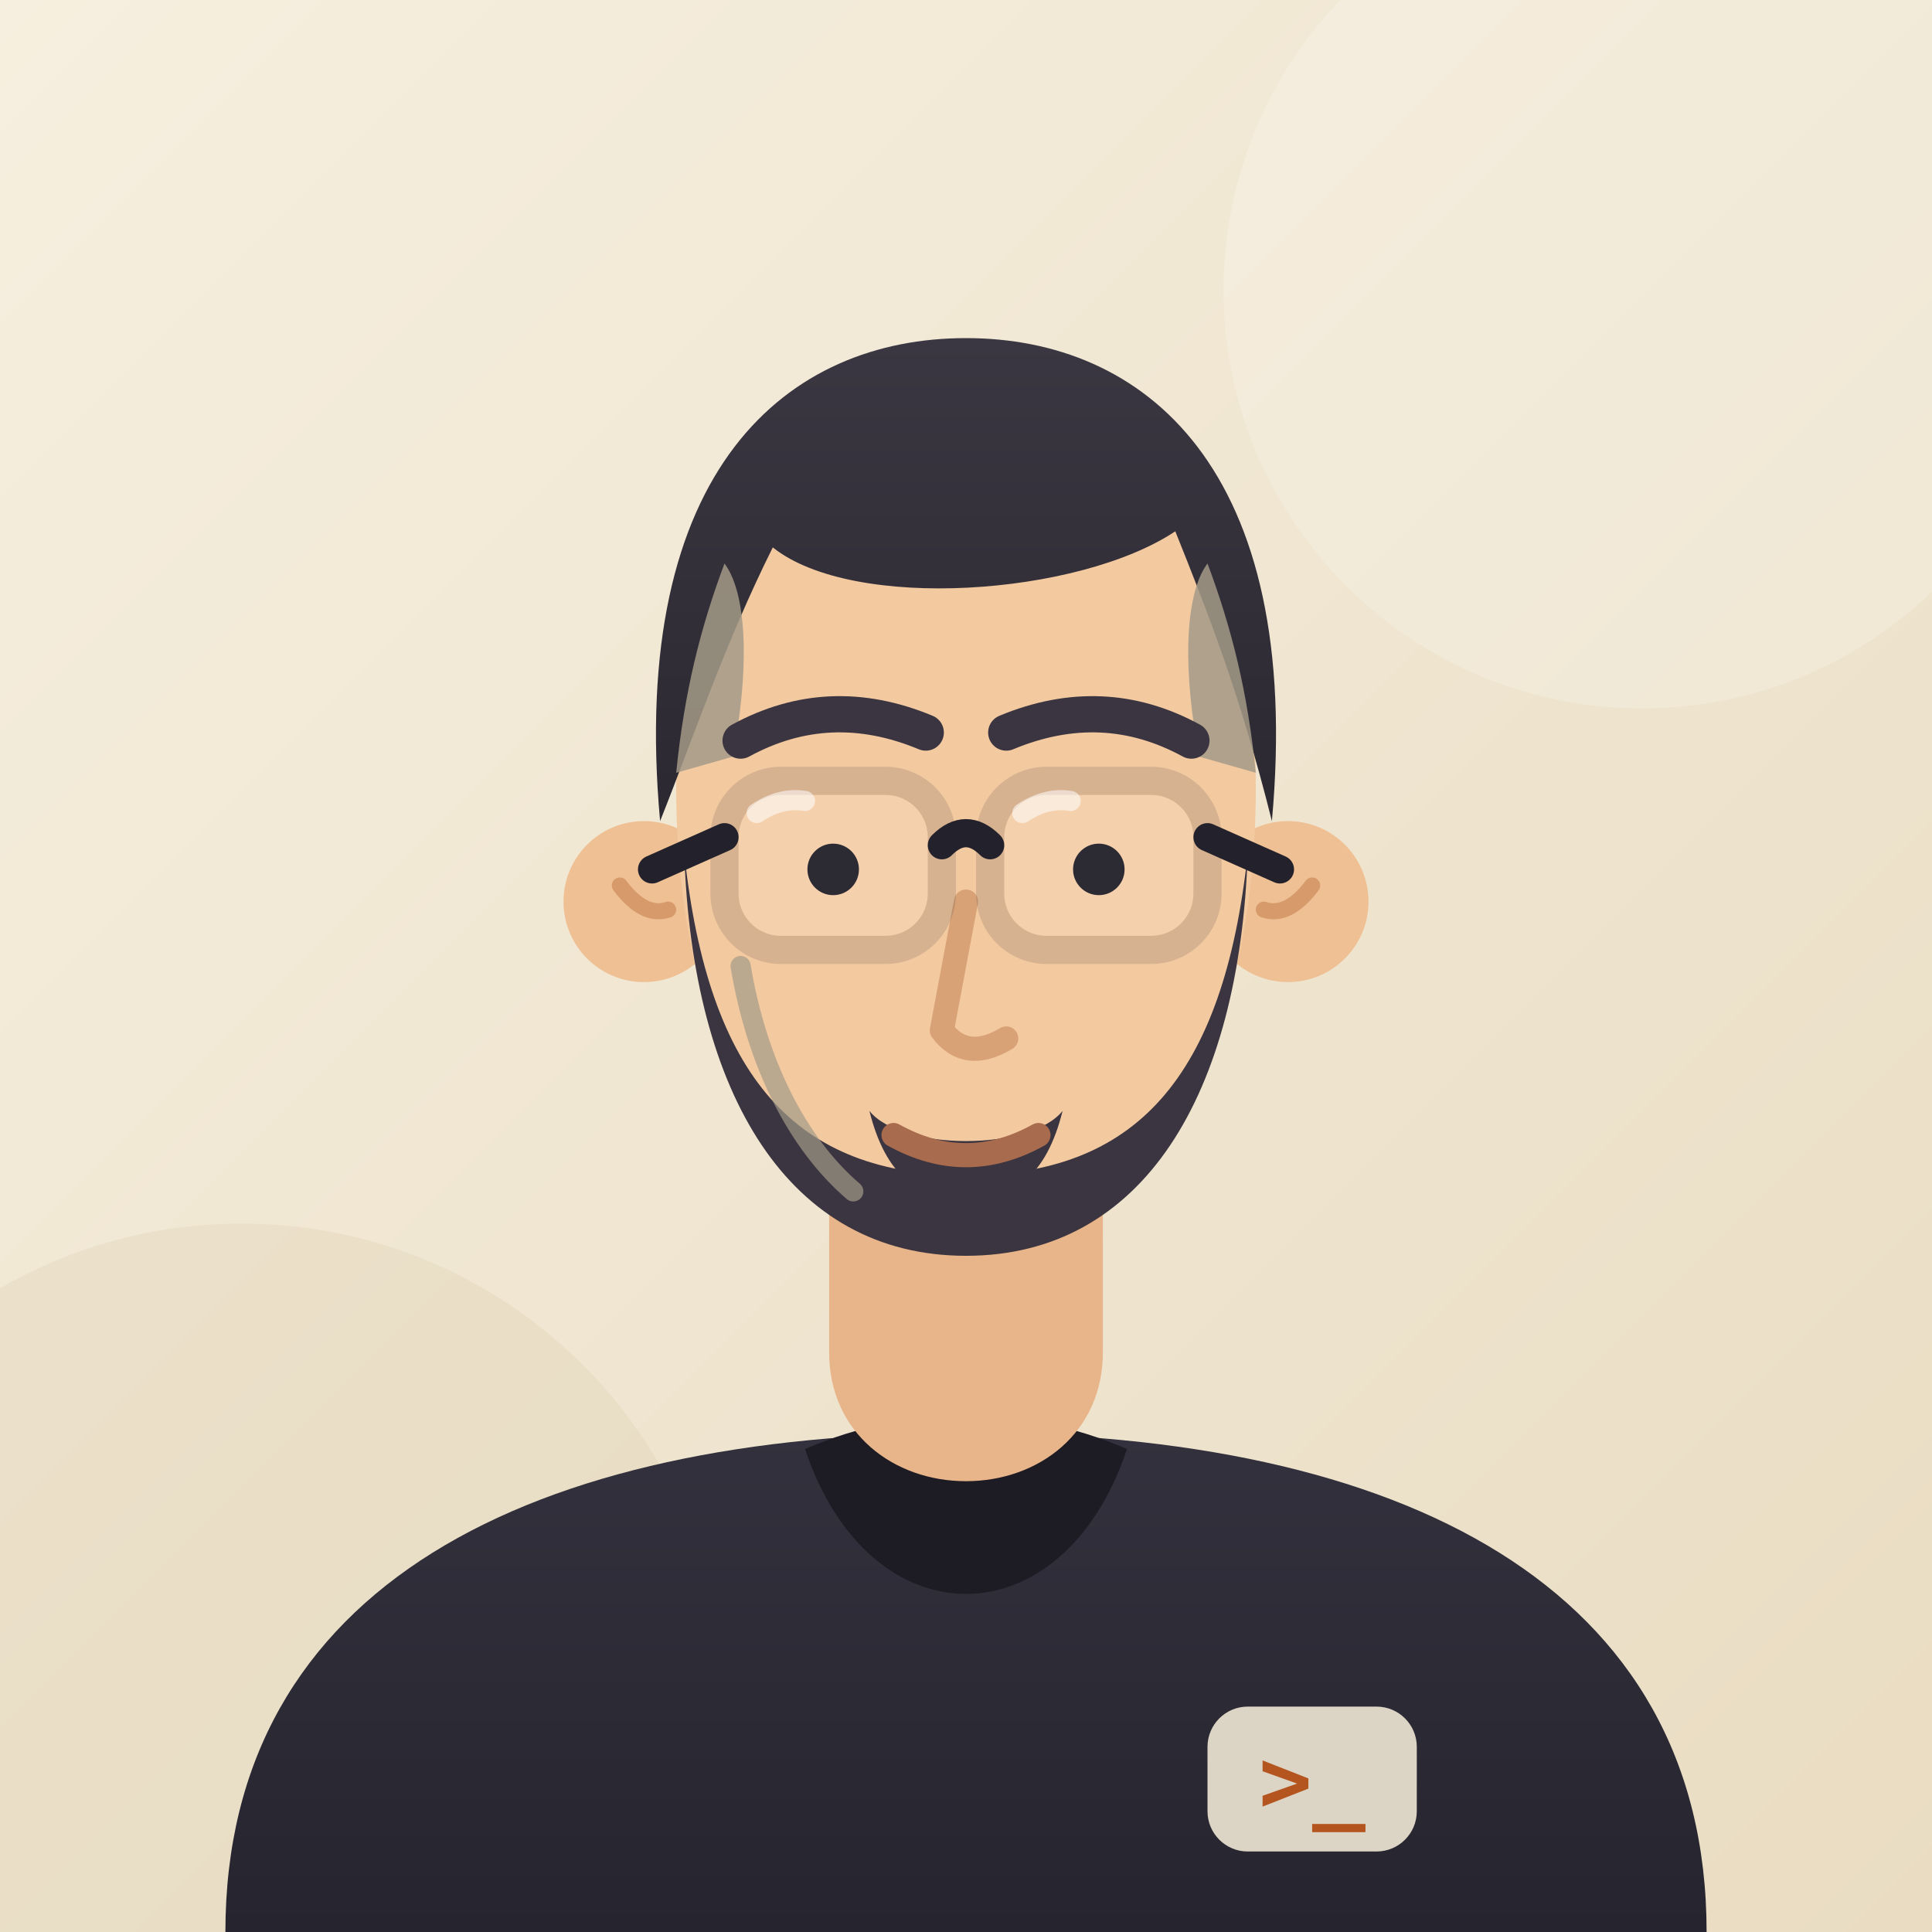
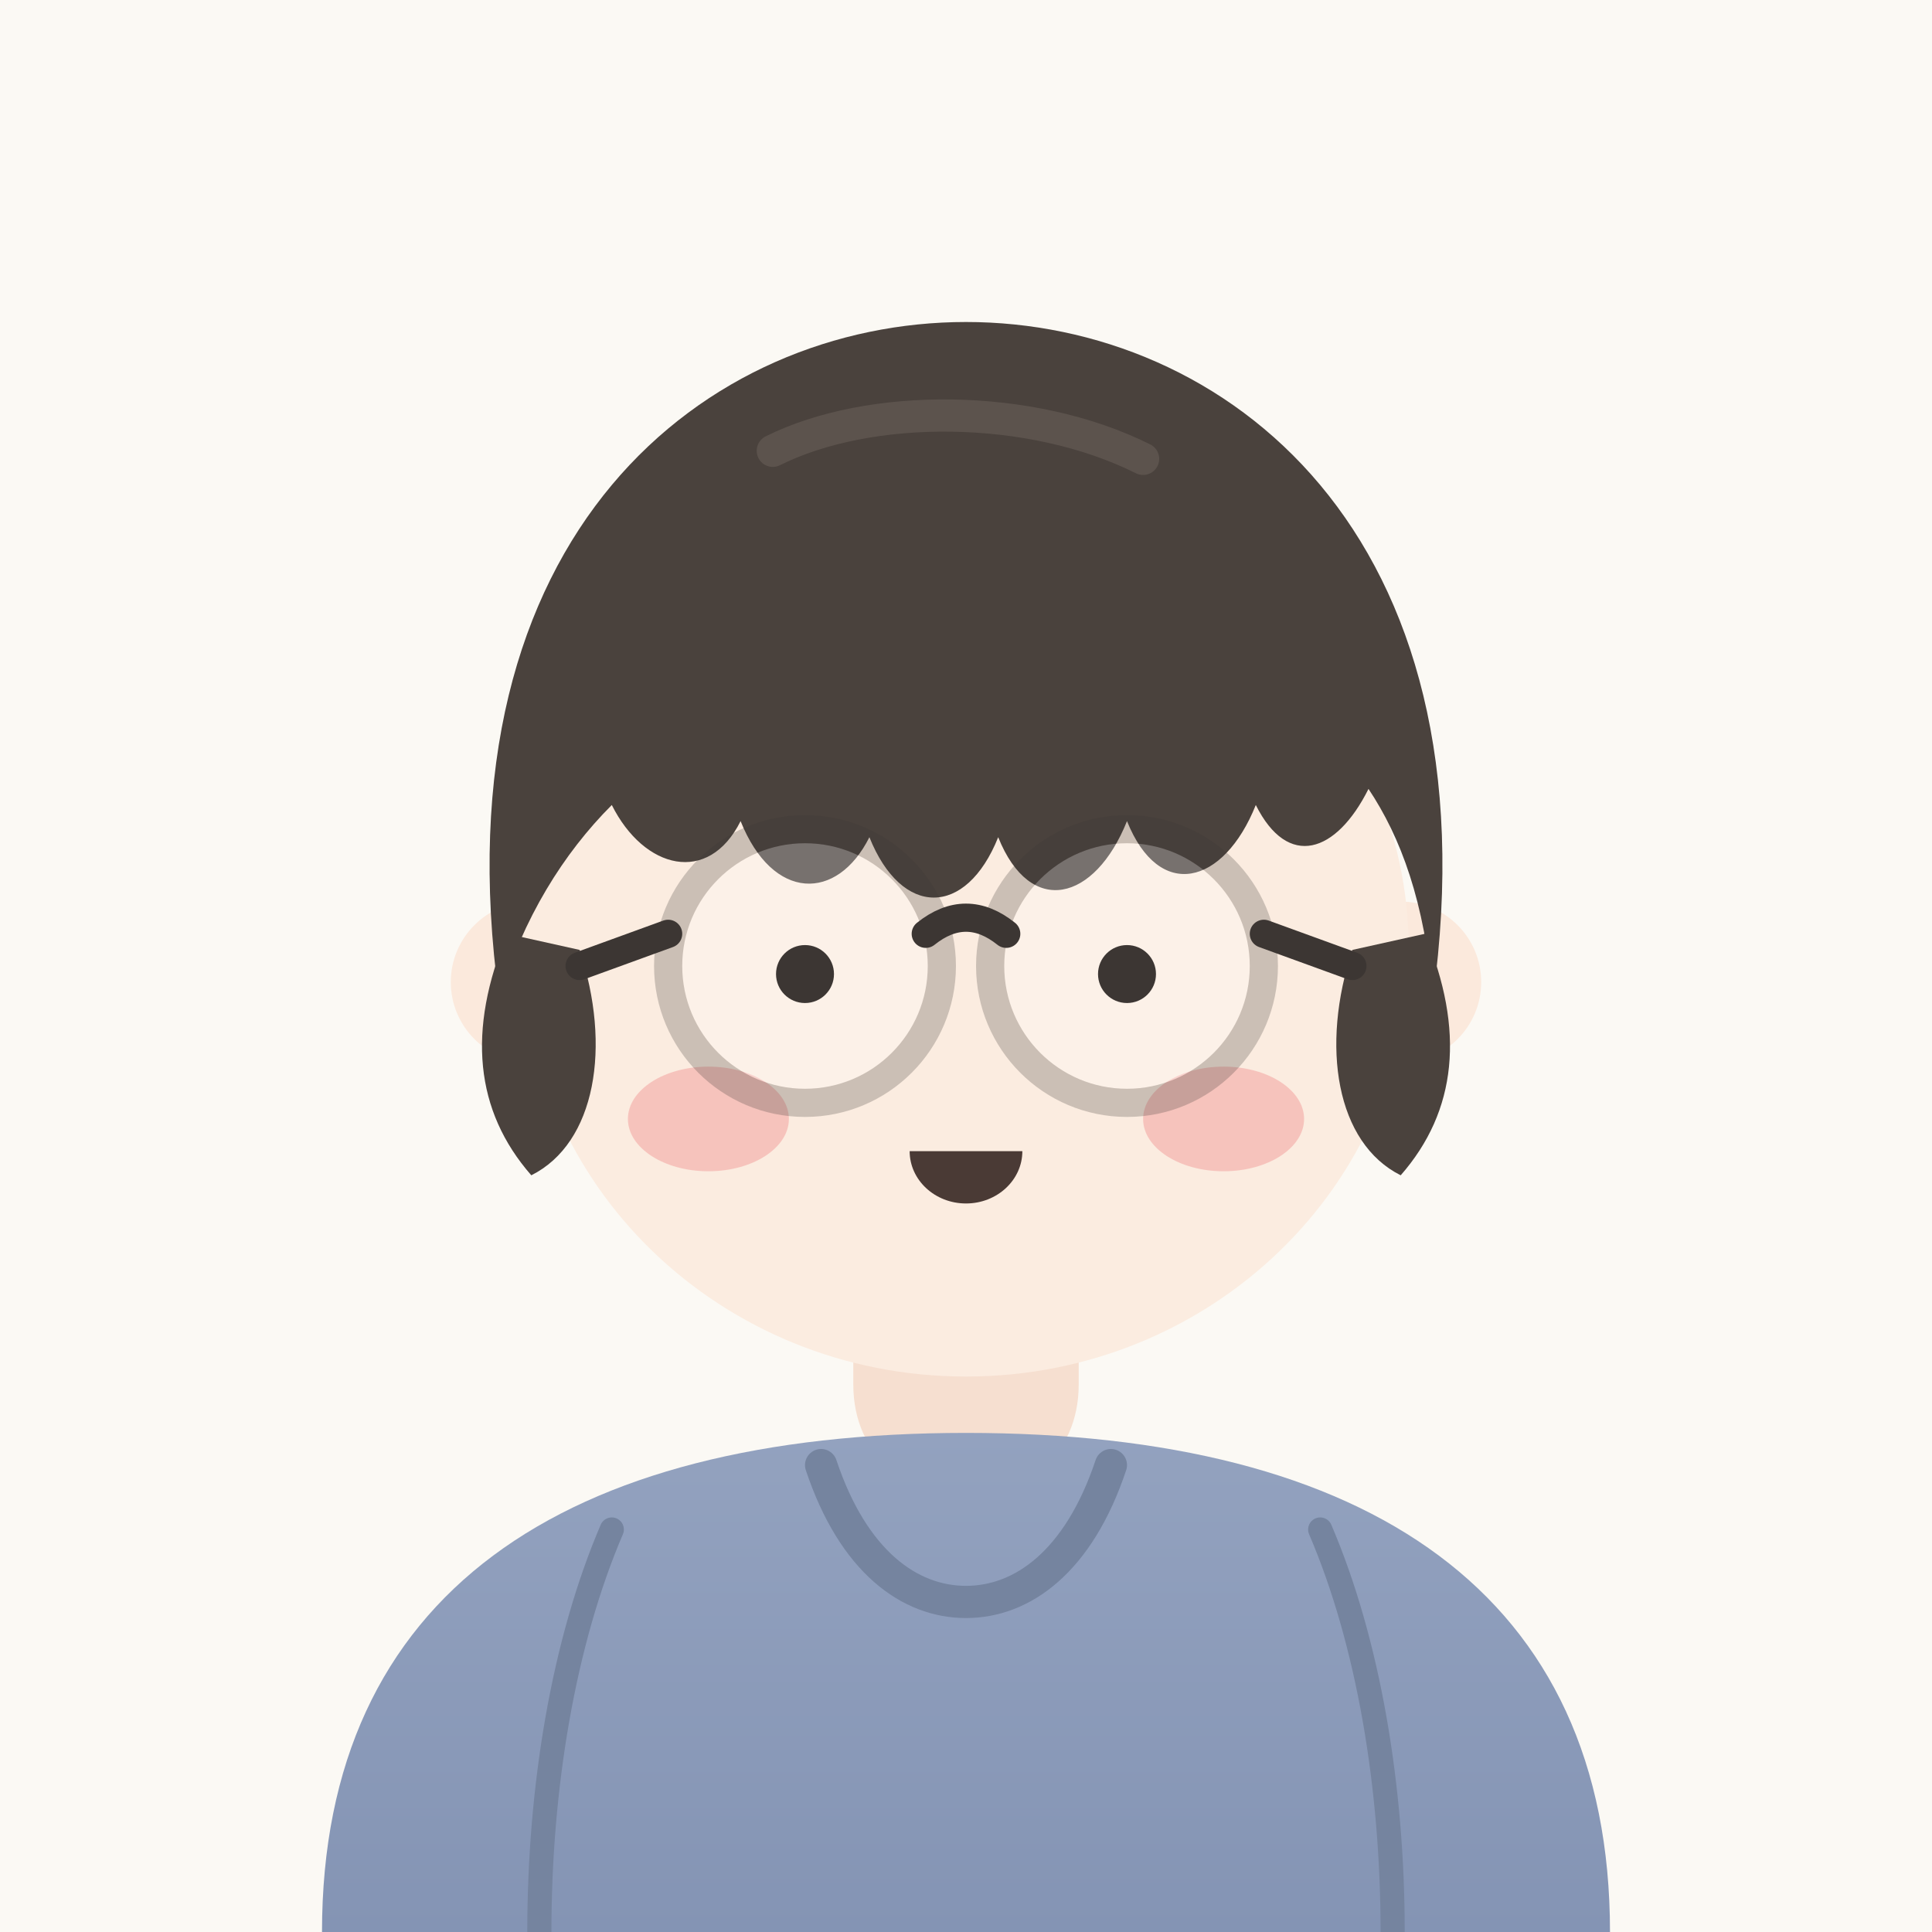
<svg xmlns="http://www.w3.org/2000/svg" viewBox="0 0 240 240" role="img" aria-label="时不语之间的头像">
+   <rect width="240" height="240" fill="#fbf9f4" />
  <defs>
-     <linearGradient id="bg" x1="0" y1="0" x2="1" y2="1">
-       <stop offset="0" stop-color="#f6efdf" />
-       <stop offset="1" stop-color="#e9dcc2" />
-     </linearGradient>
-     <linearGradient id="shirt" x1="0" y1="0" x2="0" y2="1">
-       <stop offset="0" stop-color="#33313d" />
-       <stop offset="1" stop-color="#26242e" />
-     </linearGradient>
-     <linearGradient id="hair" x1="0" y1="0" x2="0" y2="1">
-       <stop offset="0" stop-color="#3b3742" />
-       <stop offset="1" stop-color="#2b2831" />
+     <linearGradient id="sweater" x1="0" y1="0" x2="0" y2="1">
+       <stop offset="0" stop-color="#93a2bf" />
+       <stop offset="1" stop-color="#8494b4" />
    </linearGradient>
  </defs>
-   <rect width="240" height="240" fill="url(#bg)" />
-   <circle cx="204" cy="36" r="52" fill="#fff" opacity="0.18" />
-   <circle cx="30" cy="212" r="60" fill="#d9c9a6" opacity="0.25" />
-   <path d="M28 240 C28 197 66 178 120 178 C174 178 212 197 212 240 Z" fill="url(#shirt)" />
-   <path d="M100 180 C104 192 112 198 120 198 C128 198 136 192 140 180 C133 177 127 176 120 176 C113 176 107 177 100 180 Z" fill="#1d1b23" />
-   <rect x="150" y="212" width="26" height="18" rx="5" fill="#f0e7d4" opacity="0.9" />
-   <text x="163" y="225" font-family="Menlo, Consolas, monospace" font-size="11" font-weight="700" fill="#b4551f" text-anchor="middle">&gt;_</text>
-   <path d="M103 142 h34 v26 c0 10 -8 16 -17 16 s-17 -6 -17 -16 Z" fill="#e8b489" />
-   <circle cx="80" cy="112" r="10" fill="#efc094" />
-   <circle cx="160" cy="112" r="10" fill="#efc094" />
-   <path d="M77 110 q3 4 6 3" stroke="#d69a6b" stroke-width="2" fill="none" stroke-linecap="round" />
-   <path d="M163 110 q-3 4 -6 3" stroke="#d69a6b" stroke-width="2" fill="none" stroke-linecap="round" />
-   <path d="M84 98 C84 62 100 50 120 50 C140 50 156 62 156 98 C156 128 144 154 120 154 C96 154 84 128 84 98 Z" fill="#f3c9a0" />
-   <path d="M82 102 C78 58 98 42 120 42 C142 42 162 58 158 102 C154 86 150 76 146 66 C134 74 106 76 96 68 C90 80 86 92 82 102 Z" fill="url(#hair)" />
-   <path d="M84 96 C85 86 87 78 90 70 C93 74 93 84 91 94 Z" fill="#a39a87" opacity="0.85" />
-   <path d="M156 96 C155 86 153 78 150 70 C147 74 147 84 149 94 Z" fill="#a39a87" opacity="0.85" />
-   <path d="M92 92 Q103 86 115 91" stroke="#3a3540" stroke-width="4.5" fill="none" stroke-linecap="round" />
-   <path d="M125 91 Q137 86 148 92" stroke="#3a3540" stroke-width="4.5" fill="none" stroke-linecap="round" />
-   <path d="M85 106 C86 136 98 156 120 156 C142 156 154 136 155 106 C152 134 141 146 120 146 C99 146 88 134 85 106 Z" fill="#3a3540" />
-   <path d="M108 138 C112 143 128 143 132 138 C130 146 126 149 120 149 C114 149 110 146 108 138 Z" fill="#3a3540" />
-   <path d="M92 120 C94 132 99 142 106 148" stroke="#a39a87" stroke-width="2.5" fill="none" stroke-linecap="round" opacity="0.7" />
-   <path d="M111 141 Q120 146 129 141" stroke="#a86b4d" stroke-width="3" fill="none" stroke-linecap="round" />
-   <path d="M120 112 L117 128 Q120 132 125 129" stroke="#d9a276" stroke-width="3" fill="none" stroke-linecap="round" stroke-linejoin="round" />
-   <rect x="90" y="97" width="27" height="21" rx="7" fill="#ffffff" opacity="0.14" stroke="#23212b" stroke-width="3.5" />
-   <rect x="123" y="97" width="27" height="21" rx="7" fill="#ffffff" opacity="0.14" stroke="#23212b" stroke-width="3.5" />
-   <path d="M117 105 Q120 102 123 105" stroke="#23212b" stroke-width="3.5" fill="none" stroke-linecap="round" />
-   <path d="M90 104 L81 108" stroke="#23212b" stroke-width="3.5" stroke-linecap="round" />
-   <path d="M150 104 L159 108" stroke="#23212b" stroke-width="3.5" stroke-linecap="round" />
-   <path d="M94 101 Q97 99 100 99.5" stroke="#ffffff" stroke-width="2.5" fill="none" stroke-linecap="round" opacity="0.55" />
-   <path d="M127 101 Q130 99 133 99.5" stroke="#ffffff" stroke-width="2.5" fill="none" stroke-linecap="round" opacity="0.55" />
-   <circle cx="103.5" cy="108" r="3.2" fill="#2c2a33" />
-   <circle cx="136.5" cy="108" r="3.2" fill="#2c2a33" />
+   <path d="M106 150 h28 v22 c0 9 -7 14 -14 14 s-14 -5 -14 -14 Z" fill="#f6dfd0" />
+   <path d="M40 240 C40 198 70 178 120 178 C170 178 200 198 200 240 Z" fill="url(#sweater)" />
+   <path d="M102 182 C106 194 113 199 120 199 C127 199 134 194 138 182" stroke="#75849f" stroke-width="4" fill="none" stroke-linecap="round" />
+   <path d="M76 190 C70 204 67 222 67 240" stroke="#75849f" stroke-width="3" fill="none" stroke-linecap="round" />
+   <path d="M164 190 C170 204 173 222 173 240" stroke="#75849f" stroke-width="3" fill="none" stroke-linecap="round" />
+   <circle cx="66" cy="122" r="10" fill="#fbe9dc" />
+   <circle cx="174" cy="122" r="10" fill="#fbe9dc" />
+   <ellipse cx="120" cy="118" rx="55" ry="53" fill="#fbece0" />
+   <path d="M62 124            C54 66 88 40 120 40            C152 40 186 66 178 124            C177 112 174 104 170 98            C166 106 160 108 156 100            C152 110 144 112 140 102            C136 112 128 114 124 104            C120 114 112 114 108 104            C104 112 96 112 92 102            C88 110 80 108 76 100            C70 106 65 114 62 124 Z" fill="#4a423d" />
+   <path d="M63 116 C58 128 59 138 66 146 C74 142 76 130 72 118 Z" fill="#4a423d" />
+   <path d="M177 116 C182 128 181 138 174 146 C166 142 164 130 168 118 Z" fill="#4a423d" />
+   <path d="M96 56 C108 50 128 50 142 57" stroke="#5c534d" stroke-width="4" fill="none" stroke-linecap="round" />
+   <ellipse cx="88" cy="139" rx="10" ry="6.5" fill="#f6bcb6" opacity="0.85" />
+   <ellipse cx="152" cy="139" rx="10" ry="6.5" fill="#f6bcb6" opacity="0.85" />
+   <circle cx="100" cy="120" r="17" fill="#ffffff" opacity="0.25" stroke="#3c3633" stroke-width="3.5" />
+   <circle cx="140" cy="120" r="17" fill="#ffffff" opacity="0.25" stroke="#3c3633" stroke-width="3.5" />
+   <path d="M115 116 Q120 112 125 116" stroke="#3c3633" stroke-width="3.5" fill="none" stroke-linecap="round" />
+   <path d="M83 116 L72 120" stroke="#3c3633" stroke-width="3.5" stroke-linecap="round" />
+   <path d="M157 116 L168 120" stroke="#3c3633" stroke-width="3.5" stroke-linecap="round" />
+   <circle cx="100" cy="121" r="3.6" fill="#3c3633" />
+   <circle cx="140" cy="121" r="3.6" fill="#3c3633" />
+   <path d="M113 143 A7 6.5 0 0 0 127 143 Z" fill="#4a3a35" />
</svg>
